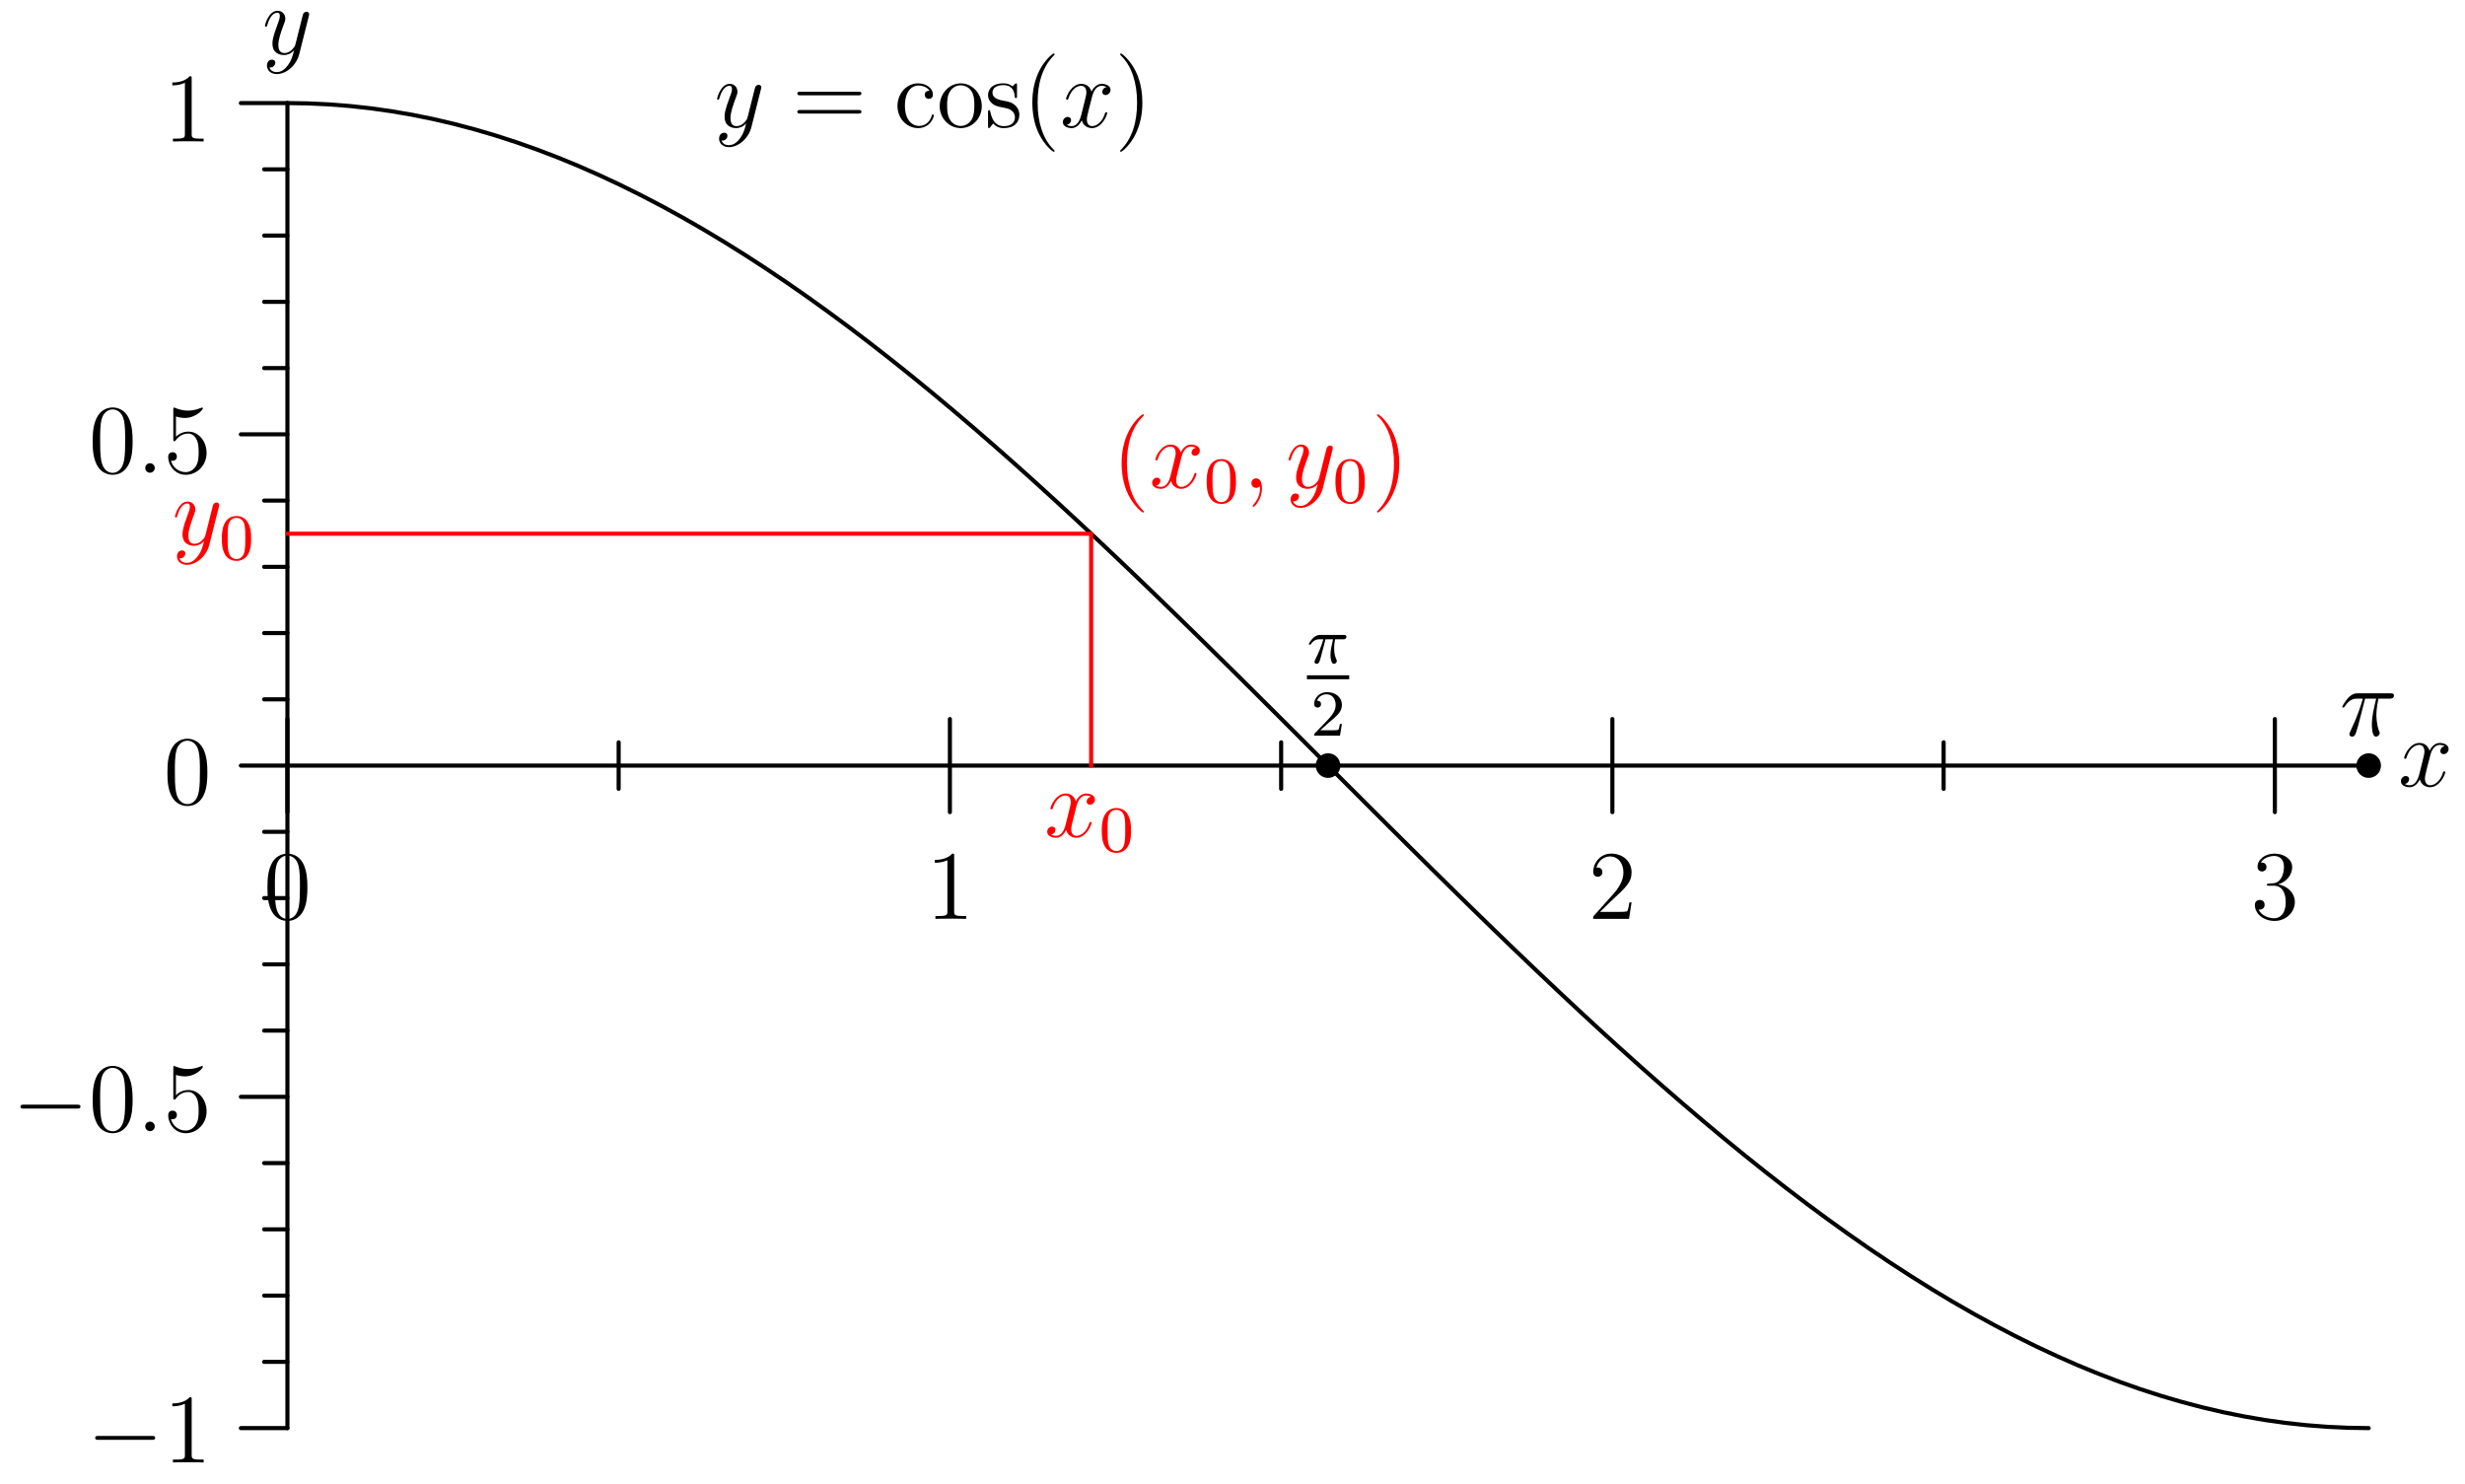
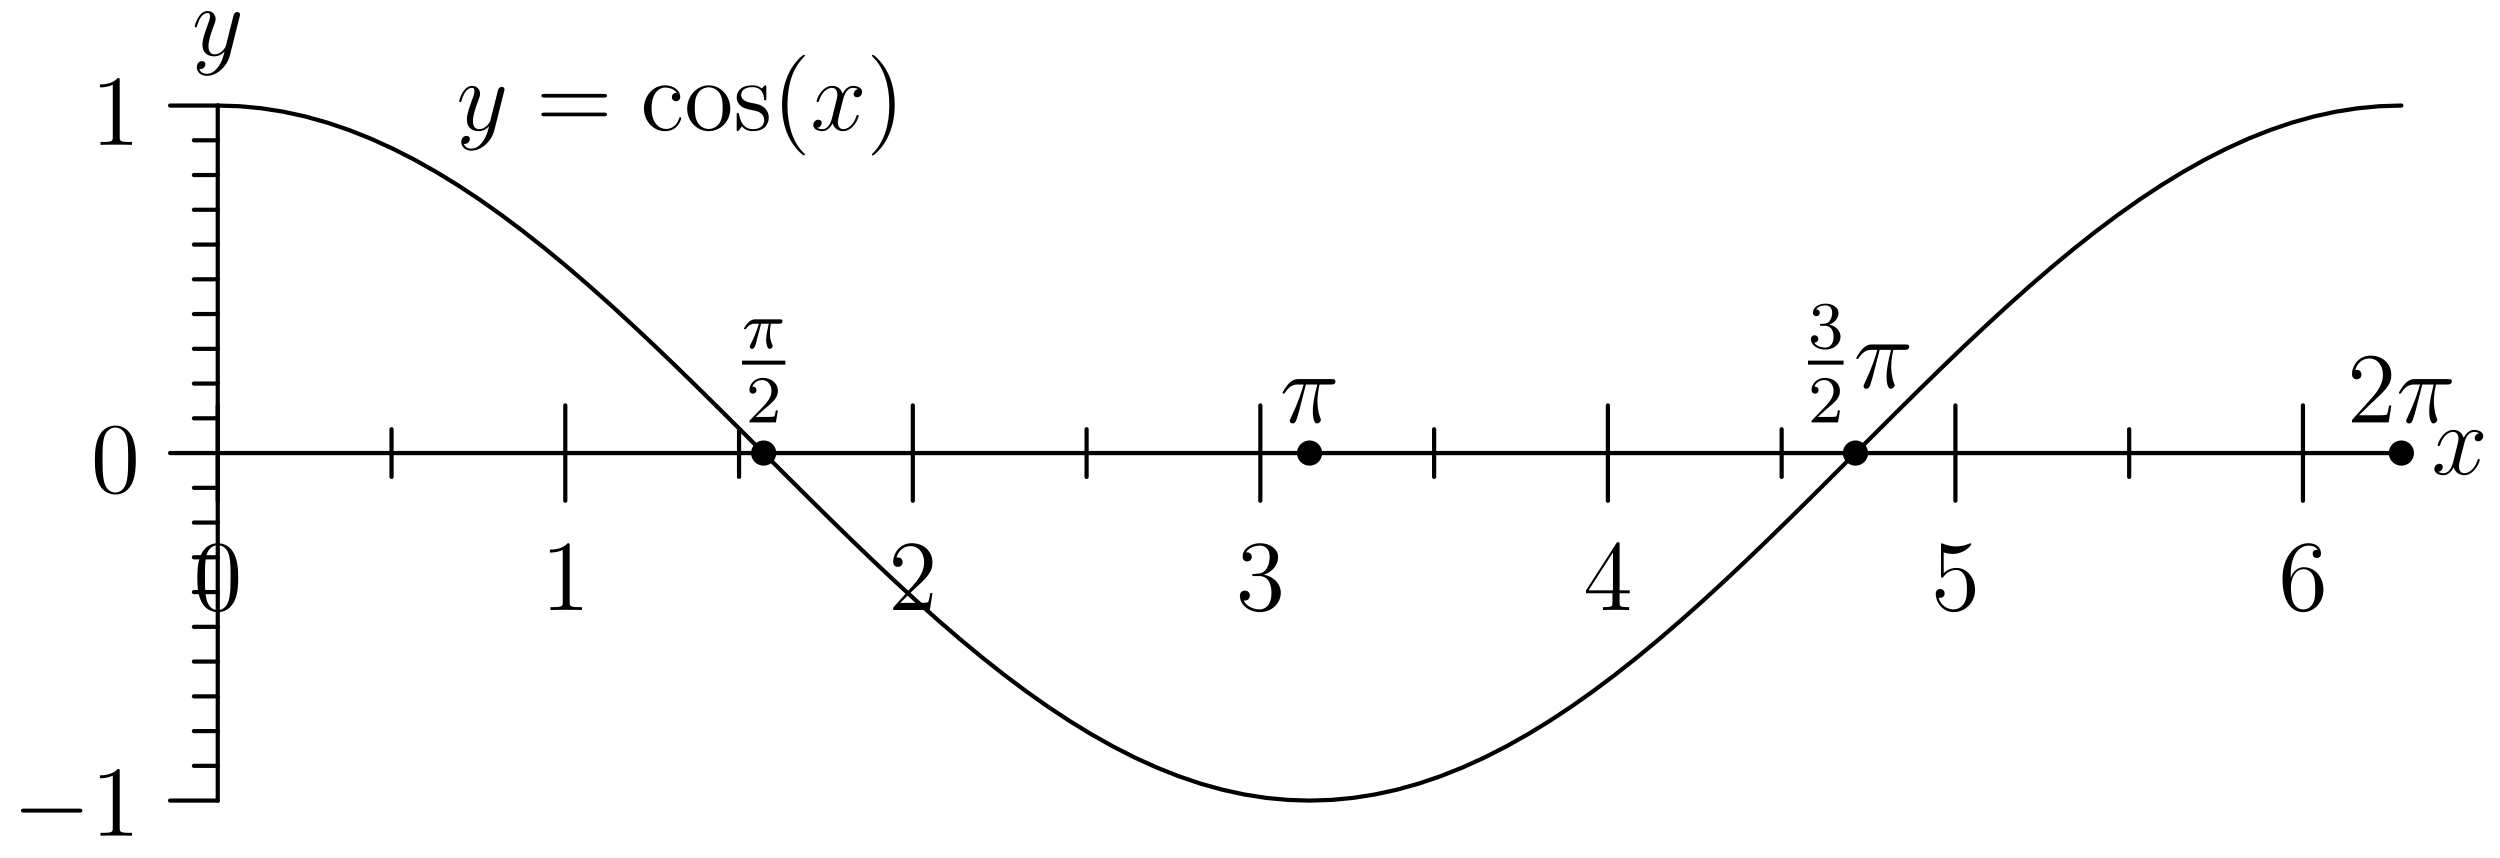
- <svg xmlns="http://www.w3.org/2000/svg" xmlns:xlink="http://www.w3.org/1999/xlink" version="1.1" width="300.245pt" height="180.671pt" viewBox="56.409 53.858 300.245 180.671">
+ <svg xmlns="http://www.w3.org/2000/svg" xmlns:xlink="http://www.w3.org/1999/xlink" version="1.1" width="297.384pt" height="101.965pt" viewBox="56.409 53.858 297.384 101.965">
  <defs>
-     <path id="g3-48" d="M3.897-2.542C3.897-3.395 3.81-3.913 3.547-4.423C3.196-5.125 2.55-5.3 2.112-5.3C1.108-5.3 .741-4.551 .63-4.328C.343-3.746 .327-2.957 .327-2.542C.327-2.016 .351-1.211 .733-.574C1.1 .016 1.69 .167 2.112 .167C2.495 .167 3.18 .048 3.579-.741C3.873-1.315 3.897-2.024 3.897-2.542ZM2.112-.056C1.841-.056 1.291-.183 1.124-1.02C1.036-1.474 1.036-2.224 1.036-2.638C1.036-3.188 1.036-3.746 1.124-4.184C1.291-4.997 1.913-5.077 2.112-5.077C2.383-5.077 2.933-4.941 3.092-4.216C3.188-3.778 3.188-3.18 3.188-2.638C3.188-2.168 3.188-1.451 3.092-1.004C2.925-.167 2.375-.056 2.112-.056Z" />
    <path id="g3-50" d="M2.248-1.626C2.375-1.745 2.71-2.008 2.837-2.12C3.332-2.574 3.802-3.013 3.802-3.738C3.802-4.686 3.005-5.3 2.008-5.3C1.052-5.3 .422-4.575 .422-3.866C.422-3.475 .733-3.419 .845-3.419C1.012-3.419 1.259-3.539 1.259-3.842C1.259-4.256 .861-4.256 .765-4.256C.996-4.838 1.53-5.037 1.921-5.037C2.662-5.037 3.045-4.407 3.045-3.738C3.045-2.909 2.463-2.303 1.522-1.339L.518-.303C.422-.215 .422-.199 .422 0H3.571L3.802-1.427H3.555C3.531-1.267 3.467-.869 3.371-.717C3.324-.654 2.718-.654 2.59-.654H1.172L2.248-1.626Z" />
+     <path id="g3-51" d="M2.016-2.662C2.646-2.662 3.045-2.2 3.045-1.363C3.045-.367 2.479-.072 2.056-.072C1.618-.072 1.02-.231 .741-.654C1.028-.654 1.227-.837 1.227-1.1C1.227-1.355 1.044-1.538 .789-1.538C.574-1.538 .351-1.403 .351-1.084C.351-.327 1.164 .167 2.072 .167C3.132 .167 3.873-.566 3.873-1.363C3.873-2.024 3.347-2.63 2.534-2.805C3.164-3.029 3.634-3.571 3.634-4.208S2.917-5.3 2.088-5.3C1.235-5.3 .59-4.838 .59-4.232C.59-3.937 .789-3.81 .996-3.81C1.243-3.81 1.403-3.985 1.403-4.216C1.403-4.511 1.148-4.623 .972-4.631C1.307-5.069 1.921-5.093 2.064-5.093C2.271-5.093 2.877-5.029 2.877-4.208C2.877-3.65 2.646-3.316 2.534-3.188C2.295-2.941 2.112-2.925 1.626-2.893C1.474-2.885 1.411-2.877 1.411-2.774C1.411-2.662 1.482-2.662 1.618-2.662H2.016Z" />
    <path id="g1-25" d="M2.264-2.909H3.18C3.013-2.184 2.869-1.594 2.869-1.004C2.869-.948 2.869-.606 2.957-.319C3.061 .016 3.14 .08 3.284 .08C3.459 .08 3.642-.072 3.642-.263C3.642-.319 3.634-.335 3.602-.406C3.435-.773 3.316-1.156 3.316-1.809C3.316-1.993 3.316-2.327 3.435-2.909H4.4C4.527-2.909 4.615-2.909 4.694-2.973C4.79-3.061 4.814-3.164 4.814-3.212C4.814-3.435 4.615-3.435 4.479-3.435H1.602C1.435-3.435 1.132-3.435 .741-3.053C.454-2.766 .231-2.399 .231-2.343C.231-2.271 .287-2.248 .351-2.248C.43-2.248 .446-2.271 .494-2.335C.885-2.909 1.355-2.909 1.538-2.909H2C1.769-2.064 1.347-1.1 1.052-.518C.996-.399 .917-.239 .917-.167C.917 0 1.052 .08 1.18 .08C1.482 .08 1.562-.223 1.73-.877L2.264-2.909Z" />
    <path id="g2-25" d="M3.096-4.507H4.447C4.125-3.168 3.921-2.295 3.921-1.339C3.921-1.172 3.921 .12 4.411 .12C4.663 .12 4.878-.108 4.878-.311C4.878-.371 4.878-.395 4.794-.574C4.471-1.399 4.471-2.427 4.471-2.511C4.471-2.582 4.471-3.431 4.722-4.507H6.061C6.217-4.507 6.611-4.507 6.611-4.89C6.611-5.153 6.384-5.153 6.169-5.153H2.236C1.961-5.153 1.554-5.153 1.004-4.567C.693-4.22 .311-3.587 .311-3.515S.371-3.419 .442-3.419C.526-3.419 .538-3.455 .598-3.527C1.219-4.507 1.841-4.507 2.14-4.507H2.821C2.558-3.61 2.26-2.57 1.279-.478C1.184-.287 1.184-.263 1.184-.191C1.184 .06 1.399 .12 1.506 .12C1.853 .12 1.949-.191 2.092-.693C2.283-1.303 2.283-1.327 2.403-1.805L3.096-4.507Z" />
-     <path id="g2-58" d="M2.2-.574C2.2-.921 1.913-1.16 1.626-1.16C1.279-1.16 1.04-.873 1.04-.586C1.04-.239 1.327 0 1.614 0C1.961 0 2.2-.287 2.2-.574Z" />
-     <path id="g2-59" d="M2.331 .048C2.331-.646 2.104-1.16 1.614-1.16C1.231-1.16 1.04-.849 1.04-.586S1.219 0 1.626 0C1.781 0 1.913-.048 2.02-.155C2.044-.179 2.056-.179 2.068-.179C2.092-.179 2.092-.012 2.092 .048C2.092 .442 2.02 1.219 1.327 1.997C1.196 2.14 1.196 2.164 1.196 2.188C1.196 2.248 1.255 2.307 1.315 2.307C1.411 2.307 2.331 1.423 2.331 .048Z" />
    <path id="g2-120" d="M5.667-4.878C5.284-4.806 5.141-4.519 5.141-4.292C5.141-4.005 5.368-3.909 5.535-3.909C5.894-3.909 6.145-4.22 6.145-4.543C6.145-5.045 5.571-5.272 5.069-5.272C4.34-5.272 3.933-4.555 3.826-4.328C3.551-5.224 2.809-5.272 2.594-5.272C1.375-5.272 .729-3.706 .729-3.443C.729-3.395 .777-3.335 .861-3.335C.956-3.335 .98-3.407 1.004-3.455C1.411-4.782 2.212-5.033 2.558-5.033C3.096-5.033 3.204-4.531 3.204-4.244C3.204-3.981 3.132-3.706 2.989-3.132L2.582-1.494C2.403-.777 2.056-.12 1.423-.12C1.363-.12 1.064-.12 .813-.275C1.243-.359 1.339-.717 1.339-.861C1.339-1.1 1.16-1.243 .933-1.243C.646-1.243 .335-.992 .335-.61C.335-.108 .897 .12 1.411 .12C1.985 .12 2.391-.335 2.642-.825C2.833-.12 3.431 .12 3.873 .12C5.093 .12 5.738-1.447 5.738-1.71C5.738-1.769 5.691-1.817 5.619-1.817C5.511-1.817 5.499-1.757 5.464-1.662C5.141-.61 4.447-.12 3.909-.12C3.491-.12 3.264-.43 3.264-.921C3.264-1.184 3.312-1.375 3.503-2.164L3.921-3.79C4.101-4.507 4.507-5.033 5.057-5.033C5.081-5.033 5.416-5.033 5.667-4.878Z" />
    <path id="g2-121" d="M3.144 1.339C2.821 1.793 2.355 2.2 1.769 2.2C1.626 2.2 1.052 2.176 .873 1.626C.909 1.638 .968 1.638 .992 1.638C1.351 1.638 1.59 1.327 1.59 1.052S1.363 .681 1.184 .681C.992 .681 .574 .825 .574 1.411C.574 2.02 1.088 2.439 1.769 2.439C2.965 2.439 4.172 1.339 4.507 .012L5.679-4.651C5.691-4.71 5.715-4.782 5.715-4.854C5.715-5.033 5.571-5.153 5.392-5.153C5.284-5.153 5.033-5.105 4.937-4.746L4.053-1.231C3.993-1.016 3.993-.992 3.897-.861C3.658-.526 3.264-.12 2.69-.12C2.02-.12 1.961-.777 1.961-1.1C1.961-1.781 2.283-2.702 2.606-3.563C2.738-3.909 2.809-4.077 2.809-4.316C2.809-4.818 2.451-5.272 1.865-5.272C.765-5.272 .323-3.539 .323-3.443C.323-3.395 .371-3.335 .454-3.335C.562-3.335 .574-3.383 .622-3.551C.909-4.555 1.363-5.033 1.829-5.033C1.937-5.033 2.14-5.033 2.14-4.639C2.14-4.328 2.008-3.981 1.829-3.527C1.243-1.961 1.243-1.566 1.243-1.279C1.243-.143 2.056 .12 2.654 .12C3.001 .12 3.431 .012 3.85-.43L3.862-.418C3.682 .287 3.563 .753 3.144 1.339Z" />
    <path id="g4-40" d="M3.885 2.905C3.885 2.869 3.885 2.845 3.682 2.642C2.487 1.435 1.817-.538 1.817-2.977C1.817-5.296 2.379-7.293 3.766-8.703C3.885-8.811 3.885-8.835 3.885-8.871C3.885-8.942 3.826-8.966 3.778-8.966C3.622-8.966 2.642-8.106 2.056-6.934C1.447-5.727 1.172-4.447 1.172-2.977C1.172-1.913 1.339-.49 1.961 .789C2.666 2.224 3.646 3.001 3.778 3.001C3.826 3.001 3.885 2.977 3.885 2.905Z" />
    <path id="g4-41" d="M3.371-2.977C3.371-3.885 3.252-5.368 2.582-6.755C1.877-8.189 .897-8.966 .765-8.966C.717-8.966 .658-8.942 .658-8.871C.658-8.835 .658-8.811 .861-8.608C2.056-7.4 2.726-5.428 2.726-2.989C2.726-.669 2.164 1.327 .777 2.738C.658 2.845 .658 2.869 .658 2.905C.658 2.977 .717 3.001 .765 3.001C.921 3.001 1.901 2.14 2.487 .968C3.096-.251 3.371-1.542 3.371-2.977Z" />
    <path id="g4-48" d="M5.356-3.826C5.356-4.818 5.296-5.786 4.866-6.695C4.376-7.687 3.515-7.95 2.929-7.95C2.236-7.95 1.387-7.603 .944-6.611C.61-5.858 .49-5.117 .49-3.826C.49-2.666 .574-1.793 1.004-.944C1.47-.036 2.295 .251 2.917 .251C3.957 .251 4.555-.371 4.902-1.064C5.332-1.961 5.356-3.132 5.356-3.826ZM2.917 .012C2.534 .012 1.757-.203 1.53-1.506C1.399-2.224 1.399-3.132 1.399-3.969C1.399-4.949 1.399-5.834 1.59-6.539C1.793-7.34 2.403-7.711 2.917-7.711C3.371-7.711 4.065-7.436 4.292-6.408C4.447-5.727 4.447-4.782 4.447-3.969C4.447-3.168 4.447-2.26 4.316-1.53C4.089-.215 3.335 .012 2.917 .012Z" />
    <path id="g4-49" d="M3.443-7.663C3.443-7.938 3.443-7.95 3.204-7.95C2.917-7.627 2.319-7.185 1.088-7.185V-6.838C1.363-6.838 1.961-6.838 2.618-7.149V-.921C2.618-.49 2.582-.347 1.53-.347H1.16V0C1.482-.024 2.642-.024 3.037-.024S4.579-.024 4.902 0V-.347H4.531C3.479-.347 3.443-.49 3.443-.921V-7.663Z" />
    <path id="g4-50" d="M5.26-2.008H4.997C4.961-1.805 4.866-1.148 4.746-.956C4.663-.849 3.981-.849 3.622-.849H1.411C1.733-1.124 2.463-1.889 2.774-2.176C4.591-3.85 5.26-4.471 5.26-5.655C5.26-7.03 4.172-7.95 2.786-7.95S.586-6.767 .586-5.738C.586-5.129 1.112-5.129 1.148-5.129C1.399-5.129 1.71-5.308 1.71-5.691C1.71-6.025 1.482-6.253 1.148-6.253C1.04-6.253 1.016-6.253 .98-6.241C1.207-7.054 1.853-7.603 2.63-7.603C3.646-7.603 4.268-6.755 4.268-5.655C4.268-4.639 3.682-3.754 3.001-2.989L.586-.287V0H4.949L5.26-2.008Z" />
    <path id="g4-51" d="M2.2-4.292C1.997-4.28 1.949-4.268 1.949-4.16C1.949-4.041 2.008-4.041 2.224-4.041H2.774C3.79-4.041 4.244-3.204 4.244-2.056C4.244-.49 3.431-.072 2.845-.072C2.271-.072 1.291-.347 .944-1.136C1.327-1.076 1.674-1.291 1.674-1.722C1.674-2.068 1.423-2.307 1.088-2.307C.801-2.307 .49-2.14 .49-1.686C.49-.622 1.554 .251 2.881 .251C4.304 .251 5.356-.837 5.356-2.044C5.356-3.144 4.471-4.005 3.324-4.208C4.364-4.507 5.033-5.38 5.033-6.312C5.033-7.257 4.053-7.95 2.893-7.95C1.698-7.95 .813-7.221 .813-6.348C.813-5.87 1.184-5.774 1.363-5.774C1.614-5.774 1.901-5.954 1.901-6.312C1.901-6.695 1.614-6.862 1.351-6.862C1.279-6.862 1.255-6.862 1.219-6.85C1.674-7.663 2.798-7.663 2.857-7.663C3.252-7.663 4.029-7.484 4.029-6.312C4.029-6.085 3.993-5.416 3.646-4.902C3.288-4.376 2.881-4.34 2.558-4.328L2.2-4.292Z" />
+     <path id="g4-52" d="M4.316-7.783C4.316-8.01 4.316-8.07 4.148-8.07C4.053-8.07 4.017-8.07 3.921-7.926L.323-2.343V-1.997H3.467V-.909C3.467-.466 3.443-.347 2.57-.347H2.331V0C2.606-.024 3.551-.024 3.885-.024S5.177-.024 5.452 0V-.347H5.212C4.352-.347 4.316-.466 4.316-.909V-1.997H5.523V-2.343H4.316V-7.783ZM3.527-6.85V-2.343H.622L3.527-6.85Z" />
    <path id="g4-53" d="M1.53-6.85C2.044-6.683 2.463-6.671 2.594-6.671C3.945-6.671 4.806-7.663 4.806-7.831C4.806-7.878 4.782-7.938 4.71-7.938C4.686-7.938 4.663-7.938 4.555-7.89C3.885-7.603 3.312-7.568 3.001-7.568C2.212-7.568 1.65-7.807 1.423-7.902C1.339-7.938 1.315-7.938 1.303-7.938C1.207-7.938 1.207-7.867 1.207-7.675V-4.125C1.207-3.909 1.207-3.838 1.351-3.838C1.411-3.838 1.423-3.85 1.542-3.993C1.877-4.483 2.439-4.77 3.037-4.77C3.67-4.77 3.981-4.184 4.077-3.981C4.28-3.515 4.292-2.929 4.292-2.475S4.292-1.339 3.957-.801C3.694-.371 3.228-.072 2.702-.072C1.913-.072 1.136-.61 .921-1.482C.98-1.459 1.052-1.447 1.112-1.447C1.315-1.447 1.638-1.566 1.638-1.973C1.638-2.307 1.411-2.499 1.112-2.499C.897-2.499 .586-2.391 .586-1.925C.586-.909 1.399 .251 2.726 .251C4.077 .251 5.26-.885 5.26-2.403C5.26-3.826 4.304-5.009 3.049-5.009C2.367-5.009 1.841-4.71 1.53-4.376V-6.85Z" />
+     <path id="g4-54" d="M1.47-4.16C1.47-7.185 2.941-7.663 3.587-7.663C4.017-7.663 4.447-7.532 4.674-7.173C4.531-7.173 4.077-7.173 4.077-6.683C4.077-6.42 4.256-6.193 4.567-6.193C4.866-6.193 5.069-6.372 5.069-6.719C5.069-7.34 4.615-7.95 3.575-7.95C2.068-7.95 .49-6.408 .49-3.778C.49-.49 1.925 .251 2.941 .251C4.244 .251 5.356-.885 5.356-2.439C5.356-4.029 4.244-5.093 3.049-5.093C1.985-5.093 1.59-4.172 1.47-3.838V-4.16ZM2.941-.072C2.188-.072 1.829-.741 1.722-.992C1.614-1.303 1.494-1.889 1.494-2.726C1.494-3.67 1.925-4.854 3.001-4.854C3.658-4.854 4.005-4.411 4.184-4.005C4.376-3.563 4.376-2.965 4.376-2.451C4.376-1.841 4.376-1.303 4.148-.849C3.85-.275 3.419-.072 2.941-.072Z" />
    <path id="g4-61" d="M8.07-3.873C8.237-3.873 8.452-3.873 8.452-4.089C8.452-4.316 8.249-4.316 8.07-4.316H1.028C.861-4.316 .646-4.316 .646-4.101C.646-3.873 .849-3.873 1.028-3.873H8.07ZM8.07-1.65C8.237-1.65 8.452-1.65 8.452-1.865C8.452-2.092 8.249-2.092 8.07-2.092H1.028C.861-2.092 .646-2.092 .646-1.877C.646-1.65 .849-1.65 1.028-1.65H8.07Z" />
    <path id="g4-99" d="M4.328-4.423C4.184-4.423 3.742-4.423 3.742-3.933C3.742-3.646 3.945-3.443 4.232-3.443C4.507-3.443 4.734-3.61 4.734-3.957C4.734-4.758 3.897-5.332 2.929-5.332C1.53-5.332 .418-4.089 .418-2.582C.418-1.052 1.566 .12 2.917 .12C4.495 .12 4.854-1.315 4.854-1.423S4.77-1.53 4.734-1.53C4.627-1.53 4.615-1.494 4.579-1.351C4.316-.502 3.67-.143 3.025-.143C2.295-.143 1.327-.777 1.327-2.594C1.327-4.579 2.343-5.069 2.941-5.069C3.395-5.069 4.053-4.89 4.328-4.423Z" />
    <path id="g4-111" d="M5.487-2.558C5.487-4.101 4.316-5.332 2.929-5.332C1.494-5.332 .359-4.065 .359-2.558C.359-1.028 1.554 .12 2.917 .12C4.328 .12 5.487-1.052 5.487-2.558ZM2.929-.143C2.487-.143 1.949-.335 1.602-.921C1.279-1.459 1.267-2.164 1.267-2.666C1.267-3.12 1.267-3.85 1.638-4.388C1.973-4.902 2.499-5.093 2.917-5.093C3.383-5.093 3.885-4.878 4.208-4.411C4.579-3.862 4.579-3.108 4.579-2.666C4.579-2.248 4.579-1.506 4.268-.944C3.933-.371 3.383-.143 2.929-.143Z" />
    <path id="g4-115" d="M3.921-5.057C3.921-5.272 3.921-5.332 3.802-5.332C3.706-5.332 3.479-5.069 3.395-4.961C3.025-5.26 2.654-5.332 2.271-5.332C.825-5.332 .395-4.543 .395-3.885C.395-3.754 .395-3.335 .849-2.917C1.231-2.582 1.638-2.499 2.188-2.391C2.845-2.26 3.001-2.224 3.3-1.985C3.515-1.805 3.67-1.542 3.67-1.207C3.67-.693 3.371-.12 2.319-.12C1.53-.12 .956-.574 .693-1.769C.646-1.985 .646-1.997 .634-2.008C.61-2.056 .562-2.056 .526-2.056C.395-2.056 .395-1.997 .395-1.781V-.155C.395 .06 .395 .12 .514 .12C.574 .12 .586 .108 .789-.143C.849-.227 .849-.251 1.028-.442C1.482 .12 2.128 .12 2.331 .12C3.587 .12 4.208-.574 4.208-1.518C4.208-2.164 3.814-2.546 3.706-2.654C3.276-3.025 2.953-3.096 2.164-3.24C1.805-3.312 .933-3.479 .933-4.196C.933-4.567 1.184-5.117 2.26-5.117C3.563-5.117 3.634-4.005 3.658-3.634C3.67-3.539 3.754-3.539 3.79-3.539C3.921-3.539 3.921-3.599 3.921-3.814V-5.057Z" />
    <path id="g0-0" d="M7.878-2.75C8.082-2.75 8.297-2.75 8.297-2.989S8.082-3.228 7.878-3.228H1.411C1.207-3.228 .992-3.228 .992-2.989S1.207-2.75 1.411-2.75H7.878Z" />
  </defs>
  <g id="page1">
    <g>
-       <g transform="matrix(0.996264 0 0 0.996264 91.4169 147.105)">
-         <path d="M 0 80.995L 0 -80.995" fill="none" stroke="#000000" stroke-linecap="round" stroke-linejoin="round" stroke-miterlimit="10.037" stroke-width="0.502" />
-       </g>
-     </g>
-     <g>
-       <g transform="matrix(0.996264 0 0 0.996264 91.4169 147.105)">
-         <path d="M 0 80.995L -5.691 80.995" fill="none" stroke="#000000" stroke-linecap="round" stroke-linejoin="round" stroke-miterlimit="10.037" stroke-width="0.502" />
-       </g>
-     </g>
-     <g>
-       <g transform="matrix(0.996264 0 0 0.996264 91.4169 147.105)">
-         <path d="M 0 40.498L -5.691 40.498" fill="none" stroke="#000000" stroke-linecap="round" stroke-linejoin="round" stroke-miterlimit="10.037" stroke-width="0.502" />
-       </g>
-     </g>
-     <g>
-       <g transform="matrix(0.996264 0 0 0.996264 91.4169 147.105)">
+       <g transform="matrix(0.996264 0 0 0.996264 82.3123 107.752)">
+         <path d="M 0 41.495L 0 -41.495" fill="none" stroke="#000000" stroke-linecap="round" stroke-linejoin="round" stroke-miterlimit="10.037" stroke-width="0.502" />
+       </g>
+     </g>
+     <g>
+       <g transform="matrix(0.996264 0 0 0.996264 82.3123 107.752)">
+         <path d="M 0 41.495L -5.691 41.495" fill="none" stroke="#000000" stroke-linecap="round" stroke-linejoin="round" stroke-miterlimit="10.037" stroke-width="0.502" />
+       </g>
+     </g>
+     <g>
+       <g transform="matrix(0.996264 0 0 0.996264 82.3123 107.752)">
        <path d="M 0 0L -5.691 -0" fill="none" stroke="#000000" stroke-linecap="round" stroke-linejoin="round" stroke-miterlimit="10.037" stroke-width="0.502" />
      </g>
    </g>
    <g>
-       <g transform="matrix(0.996264 0 0 0.996264 91.4169 147.105)">
-         <path d="M 0 -40.498L -5.691 -40.498" fill="none" stroke="#000000" stroke-linecap="round" stroke-linejoin="round" stroke-miterlimit="10.037" stroke-width="0.502" />
-       </g>
-     </g>
-     <g>
-       <g transform="matrix(0.996264 0 0 0.996264 91.4169 147.105)">
-         <path d="M 0 -80.995L -5.691 -80.995" fill="none" stroke="#000000" stroke-linecap="round" stroke-linejoin="round" stroke-miterlimit="10.037" stroke-width="0.502" />
-       </g>
-     </g>
-     <g>
-       <g transform="matrix(0.996264 0 0 0.996264 91.4169 147.105)">
-         <path d="M 0 72.896L -2.845 72.896" fill="none" stroke="#000000" stroke-linecap="round" stroke-linejoin="round" stroke-miterlimit="10.037" stroke-width="0.502" />
-       </g>
-     </g>
-     <g>
-       <g transform="matrix(0.996264 0 0 0.996264 91.4169 147.105)">
-         <path d="M 0 64.796L -2.845 64.796" fill="none" stroke="#000000" stroke-linecap="round" stroke-linejoin="round" stroke-miterlimit="10.037" stroke-width="0.502" />
-       </g>
-     </g>
-     <g>
-       <g transform="matrix(0.996264 0 0 0.996264 91.4169 147.105)">
-         <path d="M 0 56.697L -2.845 56.697" fill="none" stroke="#000000" stroke-linecap="round" stroke-linejoin="round" stroke-miterlimit="10.037" stroke-width="0.502" />
-       </g>
-     </g>
-     <g>
-       <g transform="matrix(0.996264 0 0 0.996264 91.4169 147.105)">
-         <path d="M 0 48.597L -2.845 48.597" fill="none" stroke="#000000" stroke-linecap="round" stroke-linejoin="round" stroke-miterlimit="10.037" stroke-width="0.502" />
-       </g>
-     </g>
-     <g>
-       <g transform="matrix(0.996264 0 0 0.996264 91.4169 147.105)">
-         <path d="M 0 32.398L -2.845 32.398" fill="none" stroke="#000000" stroke-linecap="round" stroke-linejoin="round" stroke-miterlimit="10.037" stroke-width="0.502" />
-       </g>
-     </g>
-     <g>
-       <g transform="matrix(0.996264 0 0 0.996264 91.4169 147.105)">
-         <path d="M 0 24.299L -2.845 24.299" fill="none" stroke="#000000" stroke-linecap="round" stroke-linejoin="round" stroke-miterlimit="10.037" stroke-width="0.502" />
-       </g>
-     </g>
-     <g>
-       <g transform="matrix(0.996264 0 0 0.996264 91.4169 147.105)">
-         <path d="M 0 16.199L -2.845 16.199" fill="none" stroke="#000000" stroke-linecap="round" stroke-linejoin="round" stroke-miterlimit="10.037" stroke-width="0.502" />
-       </g>
-     </g>
-     <g>
-       <g transform="matrix(0.996264 0 0 0.996264 91.4169 147.105)">
-         <path d="M 0 8.1L -2.845 8.1" fill="none" stroke="#000000" stroke-linecap="round" stroke-linejoin="round" stroke-miterlimit="10.037" stroke-width="0.502" />
-       </g>
-     </g>
-     <g>
-       <g transform="matrix(0.996264 0 0 0.996264 91.4169 147.105)">
-         <path d="M 0 -8.1L -2.845 -8.1" fill="none" stroke="#000000" stroke-linecap="round" stroke-linejoin="round" stroke-miterlimit="10.037" stroke-width="0.502" />
-       </g>
-     </g>
-     <g>
-       <g transform="matrix(0.996264 0 0 0.996264 91.4169 147.105)">
-         <path d="M 0 -16.199L -2.845 -16.199" fill="none" stroke="#000000" stroke-linecap="round" stroke-linejoin="round" stroke-miterlimit="10.037" stroke-width="0.502" />
-       </g>
-     </g>
-     <g>
-       <g transform="matrix(0.996264 0 0 0.996264 91.4169 147.105)">
-         <path d="M 0 -24.299L -2.845 -24.299" fill="none" stroke="#000000" stroke-linecap="round" stroke-linejoin="round" stroke-miterlimit="10.037" stroke-width="0.502" />
-       </g>
-     </g>
-     <g>
-       <g transform="matrix(0.996264 0 0 0.996264 91.4169 147.105)">
-         <path d="M 0 -32.398L -2.845 -32.398" fill="none" stroke="#000000" stroke-linecap="round" stroke-linejoin="round" stroke-miterlimit="10.037" stroke-width="0.502" />
-       </g>
-     </g>
-     <g>
-       <g transform="matrix(0.996264 0 0 0.996264 91.4169 147.105)">
-         <path d="M 0 -48.597L -2.845 -48.597" fill="none" stroke="#000000" stroke-linecap="round" stroke-linejoin="round" stroke-miterlimit="10.037" stroke-width="0.502" />
-       </g>
-     </g>
-     <g>
-       <g transform="matrix(0.996264 0 0 0.996264 91.4169 147.105)">
-         <path d="M 0 -56.697L -2.845 -56.697" fill="none" stroke="#000000" stroke-linecap="round" stroke-linejoin="round" stroke-miterlimit="10.037" stroke-width="0.502" />
-       </g>
-     </g>
-     <g>
-       <g transform="matrix(0.996264 0 0 0.996264 91.4169 147.105)">
-         <path d="M 0 -64.796L -2.845 -64.796" fill="none" stroke="#000000" stroke-linecap="round" stroke-linejoin="round" stroke-miterlimit="10.037" stroke-width="0.502" />
-       </g>
-     </g>
-     <g>
-       <g transform="matrix(0.996264 0 0 0.996264 91.4169 147.105)">
-         <path d="M 0 -72.896L -2.845 -72.896" fill="none" stroke="#000000" stroke-linecap="round" stroke-linejoin="round" stroke-miterlimit="10.037" stroke-width="0.502" />
-       </g>
-     </g>
-     <use x="67.013" y="231.977" xlink:href="#g0-0" />
-     <use x="76.312" y="231.977" xlink:href="#g4-49" />
-     <use x="57.909" y="191.63" xlink:href="#g0-0" />
-     <use x="67.207" y="191.63" xlink:href="#g4-48" />
-     <use x="73.06" y="191.63" xlink:href="#g2-58" />
-     <use x="76.312" y="191.63" xlink:href="#g4-53" />
-     <use x="76.312" y="151.782" xlink:href="#g4-48" />
-     <use x="67.207" y="111.436" xlink:href="#g4-48" />
-     <use x="73.06" y="111.436" xlink:href="#g2-58" />
-     <use x="76.312" y="111.436" xlink:href="#g4-53" />
-     <use x="76.312" y="71.09" xlink:href="#g4-49" />
-     <g>
-       <g transform="matrix(0.996264 0 0 0.996264 91.4169 147.105)">
-         <path d="M -5.65001e-13 -0L 254.454 0" fill="none" stroke="#000000" stroke-linecap="round" stroke-linejoin="round" stroke-miterlimit="10.037" stroke-width="0.502" />
-       </g>
-     </g>
-     <g>
-       <g transform="matrix(0.996264 0 0 0.996264 91.4169 147.105)">
-         <path d="M 9.58409e-29 -5.691L 9.58409e-29 5.691" fill="none" stroke="#000000" stroke-linecap="round" stroke-linejoin="round" stroke-miterlimit="10.037" stroke-width="0.502" />
-       </g>
-     </g>
-     <g>
-       <g transform="matrix(0.996264 0 0 0.996264 91.4169 147.105)">
-         <path d="M 80.995 -5.691L 80.995 5.691" fill="none" stroke="#000000" stroke-linecap="round" stroke-linejoin="round" stroke-miterlimit="10.037" stroke-width="0.502" />
-       </g>
-     </g>
-     <g>
-       <g transform="matrix(0.996264 0 0 0.996264 91.4169 147.105)">
-         <path d="M 161.99 -5.691L 161.99 5.691" fill="none" stroke="#000000" stroke-linecap="round" stroke-linejoin="round" stroke-miterlimit="10.037" stroke-width="0.502" />
-       </g>
-     </g>
-     <g>
-       <g transform="matrix(0.996264 0 0 0.996264 91.4169 147.105)">
-         <path d="M 242.986 -5.691L 242.986 5.691" fill="none" stroke="#000000" stroke-linecap="round" stroke-linejoin="round" stroke-miterlimit="10.037" stroke-width="0.502" />
-       </g>
-     </g>
-     <g>
-       <g transform="matrix(0.996264 0 0 0.996264 91.4169 147.105)">
-         <path d="M 40.498 -2.845L 40.498 2.845" fill="none" stroke="#000000" stroke-linecap="round" stroke-linejoin="round" stroke-miterlimit="10.037" stroke-width="0.502" />
-       </g>
-     </g>
-     <g>
-       <g transform="matrix(0.996264 0 0 0.996264 91.4169 147.105)">
-         <path d="M 121.493 -2.845L 121.493 2.845" fill="none" stroke="#000000" stroke-linecap="round" stroke-linejoin="round" stroke-miterlimit="10.037" stroke-width="0.502" />
-       </g>
-     </g>
-     <g>
-       <g transform="matrix(0.996264 0 0 0.996264 91.4169 147.105)">
-         <path d="M 202.488 -2.845L 202.488 2.845" fill="none" stroke="#000000" stroke-linecap="round" stroke-linejoin="round" stroke-miterlimit="10.037" stroke-width="0.502" />
-       </g>
-     </g>
-     <use x="88.494" y="165.775" xlink:href="#g4-48" />
-     <use x="169.187" y="165.775" xlink:href="#g4-49" />
-     <use x="249.879" y="165.775" xlink:href="#g4-50" />
-     <use x="330.572" y="165.775" xlink:href="#g4-51" />
-     <g transform="matrix(0.996264 0 0 0.996264 91.4169 147.105)">
-       <path d="M 0 -80.995L 2.545 -80.955L 5.089 -80.835L 7.634 -80.636L 10.178 -80.356L 12.723 -79.998L 15.267 -79.561L 17.812 -79.045L 20.356 -78.451L 22.901 -77.779L 25.445 -77.031L 27.99 -76.207L 30.535 -75.307L 33.079 -74.334L 35.623 -73.287L 38.168 -72.167L 40.713 -70.977L 43.257 -69.716L 45.802 -68.386L 48.346 -66.99L 50.891 -65.526L 53.435 -63.999L 55.98 -62.408L 58.524 -60.755L 61.069 -59.043L 63.614 -57.272L 66.158 -55.445L 68.703 -53.563L 71.247 -51.628L 73.792 -49.642L 76.336 -47.608L 78.881 -45.526L 81.425 -43.399L 83.97 -41.23L 86.514 -39.02L 89.059 -36.771L 91.603 -34.486L 94.148 -32.167L 96.692 -29.816L 99.237 -27.436L 101.782 -25.029L 104.326 -22.597L 106.871 -20.143L 109.415 -17.669L 111.96 -15.177L 114.504 -12.67L 117.049 -10.151L 119.593 -7.622L 122.138 -5.086L 124.682 -2.544L 127.227 -4.95953e-15L 129.771 2.544L 132.316 5.086L 134.861 7.622L 137.405 10.151L 139.95 12.67L 142.494 15.177L 145.039 17.669L 147.583 20.143L 150.128 22.597L 152.672 25.029L 155.217 27.436L 157.761 29.816L 160.306 32.167L 162.85 34.486L 165.395 36.771L 167.94 39.02L 170.484 41.23L 173.029 43.399L 175.573 45.526L 178.118 47.608L 180.662 49.642L 183.207 51.628L 185.751 53.563L 188.296 55.445L 190.84 57.272L 193.385 59.043L 195.93 60.755L 198.474 62.408L 201.019 63.999L 203.563 65.526L 206.108 66.99L 208.652 68.386L 211.197 69.716L 213.741 70.977L 216.286 72.167L 218.83 73.287L 221.375 74.334L 223.919 75.307L 226.464 76.207L 229.009 77.031L 231.553 77.779L 234.098 78.451L 236.642 79.045L 239.187 79.561L 241.731 79.998L 244.276 80.356L 246.82 80.636L 249.365 80.835L 251.909 80.955L 254.454 80.995" fill="none" stroke="#000000" stroke-linecap="round" stroke-linejoin="round" stroke-miterlimit="10.037" stroke-width="0.502" />
-     </g>
-     <use x="348.511" y="149.619" xlink:href="#g2-120" />
-     <use x="88.352" y="60.441" xlink:href="#g2-121" />
-     <g transform="matrix(0.996264 0 0 0.996264 91.4169 147.105)">
-       <circle cx="254.454" cy="-0" fill="#000000" r="1.506" />
-     </g>
-     <use x="341.389" y="143.458" xlink:href="#g2-25" />
-     <g transform="matrix(0.996264 0 0 0.996264 91.4169 147.105)">
-       <circle cx="127.227" cy="-0" fill="#000000" r="1.506" />
-     </g>
-     <use x="215.598" y="134.629" xlink:href="#g1-25" />
-     <rect x="215.598" y="136.108" height=".478" width="5.149" />
-     <use x="216.055" y="143.458" xlink:href="#g3-50" />
-     <use x="143.423" y="69.341" xlink:href="#g2-121" />
-     <use x="152.88" y="69.341" xlink:href="#g4-61" />
-     <use x="165.306" y="69.341" xlink:href="#g4-99" />
-     <use x="170.508" y="69.341" xlink:href="#g4-111" />
-     <use x="176.361" y="69.341" xlink:href="#g4-115" />
-     <use x="180.979" y="69.341" xlink:href="#g4-40" />
-     <use x="185.531" y="69.341" xlink:href="#g2-120" />
-     <use x="192.183" y="69.341" xlink:href="#g4-41" />
-     <g fill="#f00">
-       <use x="77.394" y="120.214" xlink:href="#g2-121" />
-       <use x="83.102" y="122.007" xlink:href="#g3-48" />
-       <use x="183.627" y="155.779" xlink:href="#g2-120" />
-       <use x="190.279" y="157.572" xlink:href="#g3-48" />
-       <use x="191.855" y="113.278" xlink:href="#g4-40" />
-       <use x="196.407" y="113.278" xlink:href="#g2-120" />
-       <use x="203.06" y="115.071" xlink:href="#g3-48" />
-       <use x="207.792" y="113.278" xlink:href="#g2-59" />
-       <use x="213.036" y="113.278" xlink:href="#g2-121" />
-       <use x="218.744" y="115.071" xlink:href="#g3-48" />
-       <use x="223.476" y="113.278" xlink:href="#g4-41" />
-     </g>
-     <g transform="matrix(0.996264 0 0 0.996264 91.4169 147.105)">
-       <path d="M 0 -28.348L 98.265 -28.348L 98.265 0" fill="none" stroke="#ff0000" stroke-linecap="round" stroke-linejoin="round" stroke-miterlimit="10.037" stroke-width="0.502" />
-     </g>
+       <g transform="matrix(0.996264 0 0 0.996264 82.3123 107.752)">
+         <path d="M 0 -41.495L -5.691 -41.495" fill="none" stroke="#000000" stroke-linecap="round" stroke-linejoin="round" stroke-miterlimit="10.037" stroke-width="0.502" />
+       </g>
+     </g>
+     <g>
+       <g transform="matrix(0.996264 0 0 0.996264 82.3123 107.752)">
+         <path d="M 0 37.346L -2.845 37.346" fill="none" stroke="#000000" stroke-linecap="round" stroke-linejoin="round" stroke-miterlimit="10.037" stroke-width="0.502" />
+       </g>
+     </g>
+     <g>
+       <g transform="matrix(0.996264 0 0 0.996264 82.3123 107.752)">
+         <path d="M 0 33.196L -2.845 33.196" fill="none" stroke="#000000" stroke-linecap="round" stroke-linejoin="round" stroke-miterlimit="10.037" stroke-width="0.502" />
+       </g>
+     </g>
+     <g>
+       <g transform="matrix(0.996264 0 0 0.996264 82.3123 107.752)">
+         <path d="M 0 29.047L -2.845 29.047" fill="none" stroke="#000000" stroke-linecap="round" stroke-linejoin="round" stroke-miterlimit="10.037" stroke-width="0.502" />
+       </g>
+     </g>
+     <g>
+       <g transform="matrix(0.996264 0 0 0.996264 82.3123 107.752)">
+         <path d="M 0 24.897L -2.845 24.897" fill="none" stroke="#000000" stroke-linecap="round" stroke-linejoin="round" stroke-miterlimit="10.037" stroke-width="0.502" />
+       </g>
+     </g>
+     <g>
+       <g transform="matrix(0.996264 0 0 0.996264 82.3123 107.752)">
+         <path d="M 0 20.747L -2.845 20.747" fill="none" stroke="#000000" stroke-linecap="round" stroke-linejoin="round" stroke-miterlimit="10.037" stroke-width="0.502" />
+       </g>
+     </g>
+     <g>
+       <g transform="matrix(0.996264 0 0 0.996264 82.3123 107.752)">
+         <path d="M 0 16.598L -2.845 16.598" fill="none" stroke="#000000" stroke-linecap="round" stroke-linejoin="round" stroke-miterlimit="10.037" stroke-width="0.502" />
+       </g>
+     </g>
+     <g>
+       <g transform="matrix(0.996264 0 0 0.996264 82.3123 107.752)">
+         <path d="M 0 12.448L -2.845 12.448" fill="none" stroke="#000000" stroke-linecap="round" stroke-linejoin="round" stroke-miterlimit="10.037" stroke-width="0.502" />
+       </g>
+     </g>
+     <g>
+       <g transform="matrix(0.996264 0 0 0.996264 82.3123 107.752)">
+         <path d="M 0 8.299L -2.845 8.299" fill="none" stroke="#000000" stroke-linecap="round" stroke-linejoin="round" stroke-miterlimit="10.037" stroke-width="0.502" />
+       </g>
+     </g>
+     <g>
+       <g transform="matrix(0.996264 0 0 0.996264 82.3123 107.752)">
+         <path d="M 0 4.149L -2.845 4.149" fill="none" stroke="#000000" stroke-linecap="round" stroke-linejoin="round" stroke-miterlimit="10.037" stroke-width="0.502" />
+       </g>
+     </g>
+     <g>
+       <g transform="matrix(0.996264 0 0 0.996264 82.3123 107.752)">
+         <path d="M 0 -4.149L -2.845 -4.149" fill="none" stroke="#000000" stroke-linecap="round" stroke-linejoin="round" stroke-miterlimit="10.037" stroke-width="0.502" />
+       </g>
+     </g>
+     <g>
+       <g transform="matrix(0.996264 0 0 0.996264 82.3123 107.752)">
+         <path d="M 0 -8.299L -2.845 -8.299" fill="none" stroke="#000000" stroke-linecap="round" stroke-linejoin="round" stroke-miterlimit="10.037" stroke-width="0.502" />
+       </g>
+     </g>
+     <g>
+       <g transform="matrix(0.996264 0 0 0.996264 82.3123 107.752)">
+         <path d="M 0 -12.448L -2.845 -12.448" fill="none" stroke="#000000" stroke-linecap="round" stroke-linejoin="round" stroke-miterlimit="10.037" stroke-width="0.502" />
+       </g>
+     </g>
+     <g>
+       <g transform="matrix(0.996264 0 0 0.996264 82.3123 107.752)">
+         <path d="M 0 -16.598L -2.845 -16.598" fill="none" stroke="#000000" stroke-linecap="round" stroke-linejoin="round" stroke-miterlimit="10.037" stroke-width="0.502" />
+       </g>
+     </g>
+     <g>
+       <g transform="matrix(0.996264 0 0 0.996264 82.3123 107.752)">
+         <path d="M 0 -20.747L -2.845 -20.747" fill="none" stroke="#000000" stroke-linecap="round" stroke-linejoin="round" stroke-miterlimit="10.037" stroke-width="0.502" />
+       </g>
+     </g>
+     <g>
+       <g transform="matrix(0.996264 0 0 0.996264 82.3123 107.752)">
+         <path d="M 0 -24.897L -2.845 -24.897" fill="none" stroke="#000000" stroke-linecap="round" stroke-linejoin="round" stroke-miterlimit="10.037" stroke-width="0.502" />
+       </g>
+     </g>
+     <g>
+       <g transform="matrix(0.996264 0 0 0.996264 82.3123 107.752)">
+         <path d="M 0 -29.047L -2.845 -29.047" fill="none" stroke="#000000" stroke-linecap="round" stroke-linejoin="round" stroke-miterlimit="10.037" stroke-width="0.502" />
+       </g>
+     </g>
+     <g>
+       <g transform="matrix(0.996264 0 0 0.996264 82.3123 107.752)">
+         <path d="M 0 -33.196L -2.845 -33.196" fill="none" stroke="#000000" stroke-linecap="round" stroke-linejoin="round" stroke-miterlimit="10.037" stroke-width="0.502" />
+       </g>
+     </g>
+     <g>
+       <g transform="matrix(0.996264 0 0 0.996264 82.3123 107.752)">
+         <path d="M 0 -37.346L -2.845 -37.346" fill="none" stroke="#000000" stroke-linecap="round" stroke-linejoin="round" stroke-miterlimit="10.037" stroke-width="0.502" />
+       </g>
+     </g>
+     <use x="57.909" y="153.272" xlink:href="#g0-0" />
+     <use x="67.207" y="153.272" xlink:href="#g4-49" />
+     <use x="67.207" y="112.43" xlink:href="#g4-48" />
+     <use x="67.207" y="71.09" xlink:href="#g4-49" />
+     <g>
+       <g transform="matrix(0.996264 0 0 0.996264 82.3123 107.752)">
+         <path d="M -5.78917e-13 -0L 260.721 0" fill="none" stroke="#000000" stroke-linecap="round" stroke-linejoin="round" stroke-miterlimit="10.037" stroke-width="0.502" />
+       </g>
+     </g>
+     <g>
+       <g transform="matrix(0.996264 0 0 0.996264 82.3123 107.752)">
+         <path d="M 9.82014e-29 -5.691L 9.82014e-29 5.691" fill="none" stroke="#000000" stroke-linecap="round" stroke-linejoin="round" stroke-miterlimit="10.037" stroke-width="0.502" />
+       </g>
+     </g>
+     <g>
+       <g transform="matrix(0.996264 0 0 0.996264 82.3123 107.752)">
+         <path d="M 41.495 -5.691L 41.495 5.691" fill="none" stroke="#000000" stroke-linecap="round" stroke-linejoin="round" stroke-miterlimit="10.037" stroke-width="0.502" />
+       </g>
+     </g>
+     <g>
+       <g transform="matrix(0.996264 0 0 0.996264 82.3123 107.752)">
+         <path d="M 82.99 -5.691L 82.99 5.691" fill="none" stroke="#000000" stroke-linecap="round" stroke-linejoin="round" stroke-miterlimit="10.037" stroke-width="0.502" />
+       </g>
+     </g>
+     <g>
+       <g transform="matrix(0.996264 0 0 0.996264 82.3123 107.752)">
+         <path d="M 124.485 -5.691L 124.485 5.691" fill="none" stroke="#000000" stroke-linecap="round" stroke-linejoin="round" stroke-miterlimit="10.037" stroke-width="0.502" />
+       </g>
+     </g>
+     <g>
+       <g transform="matrix(0.996264 0 0 0.996264 82.3123 107.752)">
+         <path d="M 165.98 -5.691L 165.98 5.691" fill="none" stroke="#000000" stroke-linecap="round" stroke-linejoin="round" stroke-miterlimit="10.037" stroke-width="0.502" />
+       </g>
+     </g>
+     <g>
+       <g transform="matrix(0.996264 0 0 0.996264 82.3123 107.752)">
+         <path d="M 207.475 -5.691L 207.475 5.691" fill="none" stroke="#000000" stroke-linecap="round" stroke-linejoin="round" stroke-miterlimit="10.037" stroke-width="0.502" />
+       </g>
+     </g>
+     <g>
+       <g transform="matrix(0.996264 0 0 0.996264 82.3123 107.752)">
+         <path d="M 248.97 -5.691L 248.97 5.691" fill="none" stroke="#000000" stroke-linecap="round" stroke-linejoin="round" stroke-miterlimit="10.037" stroke-width="0.502" />
+       </g>
+     </g>
+     <g>
+       <g transform="matrix(0.996264 0 0 0.996264 82.3123 107.752)">
+         <path d="M 20.747 -2.845L 20.747 2.845" fill="none" stroke="#000000" stroke-linecap="round" stroke-linejoin="round" stroke-miterlimit="10.037" stroke-width="0.502" />
+       </g>
+     </g>
+     <g>
+       <g transform="matrix(0.996264 0 0 0.996264 82.3123 107.752)">
+         <path d="M 62.242 -2.845L 62.242 2.845" fill="none" stroke="#000000" stroke-linecap="round" stroke-linejoin="round" stroke-miterlimit="10.037" stroke-width="0.502" />
+       </g>
+     </g>
+     <g>
+       <g transform="matrix(0.996264 0 0 0.996264 82.3123 107.752)">
+         <path d="M 103.738 -2.845L 103.738 2.845" fill="none" stroke="#000000" stroke-linecap="round" stroke-linejoin="round" stroke-miterlimit="10.037" stroke-width="0.502" />
+       </g>
+     </g>
+     <g>
+       <g transform="matrix(0.996264 0 0 0.996264 82.3123 107.752)">
+         <path d="M 145.233 -2.845L 145.233 2.845" fill="none" stroke="#000000" stroke-linecap="round" stroke-linejoin="round" stroke-miterlimit="10.037" stroke-width="0.502" />
+       </g>
+     </g>
+     <g>
+       <g transform="matrix(0.996264 0 0 0.996264 82.3123 107.752)">
+         <path d="M 186.728 -2.845L 186.728 2.845" fill="none" stroke="#000000" stroke-linecap="round" stroke-linejoin="round" stroke-miterlimit="10.037" stroke-width="0.502" />
+       </g>
+     </g>
+     <g>
+       <g transform="matrix(0.996264 0 0 0.996264 82.3123 107.752)">
+         <path d="M 228.223 -2.845L 228.223 2.845" fill="none" stroke="#000000" stroke-linecap="round" stroke-linejoin="round" stroke-miterlimit="10.037" stroke-width="0.502" />
+       </g>
+     </g>
+     <use x="79.39" y="126.423" xlink:href="#g4-48" />
+     <use x="120.73" y="126.423" xlink:href="#g4-49" />
+     <use x="162.07" y="126.423" xlink:href="#g4-50" />
+     <use x="203.41" y="126.423" xlink:href="#g4-51" />
+     <use x="244.75" y="126.423" xlink:href="#g4-52" />
+     <use x="286.09" y="126.423" xlink:href="#g4-53" />
+     <use x="327.43" y="126.423" xlink:href="#g4-54" />
+     <g transform="matrix(0.996264 0 0 0.996264 82.3123 107.752)">
+       <path d="M 0 -41.495L 2.607 -41.413L 5.214 -41.168L 7.822 -40.76L 10.429 -40.191L 13.036 -39.464L 15.643 -38.581L 18.25 -37.546L 20.858 -36.362L 23.465 -35.035L 26.072 -33.57L 28.679 -31.973L 31.287 -30.249L 33.894 -28.405L 36.501 -26.45L 39.108 -24.39L 41.715 -22.234L 44.323 -19.99L 46.93 -17.668L 49.537 -15.275L 52.144 -12.823L 54.751 -10.319L 57.359 -7.775L 59.966 -5.201L 62.573 -2.605L 65.18 -2.54084e-15L 67.787 2.605L 70.395 5.201L 73.002 7.775L 75.609 10.319L 78.216 12.823L 80.823 15.275L 83.431 17.668L 86.038 19.99L 88.645 22.234L 91.252 24.39L 93.859 26.45L 96.467 28.405L 99.074 30.249L 101.681 31.973L 104.288 33.57L 106.896 35.035L 109.503 36.362L 112.11 37.546L 114.717 38.581L 117.324 39.464L 119.932 40.191L 122.539 40.76L 125.146 41.168L 127.753 41.413L 130.36 41.495L 132.968 41.413L 135.575 41.168L 138.182 40.76L 140.789 40.191L 143.397 39.464L 146.004 38.581L 148.611 37.546L 151.218 36.362L 153.825 35.035L 156.433 33.57L 159.04 31.973L 161.647 30.249L 164.254 28.405L 166.861 26.45L 169.469 24.39L 172.076 22.234L 174.683 19.99L 177.29 17.668L 179.897 15.275L 182.505 12.823L 185.112 10.319L 187.719 7.775L 190.326 5.201L 192.933 2.605L 195.541 7.62251e-15L 198.148 -2.605L 200.755 -5.201L 203.362 -7.775L 205.97 -10.319L 208.577 -12.823L 211.184 -15.275L 213.791 -17.668L 216.398 -19.99L 219.006 -22.234L 221.613 -24.39L 224.22 -26.45L 226.827 -28.405L 229.434 -30.249L 232.042 -31.973L 234.649 -33.57L 237.256 -35.035L 239.863 -36.362L 242.47 -37.546L 245.078 -38.581L 247.685 -39.464L 250.292 -40.191L 252.899 -40.76L 255.506 -41.168L 258.114 -41.413L 260.721 -41.495" fill="none" stroke="#000000" stroke-linecap="round" stroke-linejoin="round" stroke-miterlimit="10.037" stroke-width="0.502" />
+     </g>
+     <use x="345.65" y="110.266" xlink:href="#g2-120" />
+     <use x="79.248" y="60.441" xlink:href="#g2-121" />
+     <g transform="matrix(0.996264 0 0 0.996264 82.3123 107.752)">
+       <circle cx="260.721" cy="-0" fill="#000000" r="1.506" />
+     </g>
+     <use x="335.602" y="104.106" xlink:href="#g4-50" />
+     <use x="341.455" y="104.106" xlink:href="#g2-25" />
+     <g transform="matrix(0.996264 0 0 0.996264 82.3123 107.752)">
+       <circle cx="130.36" cy="-0" fill="#000000" r="1.506" />
+     </g>
+     <use x="208.655" y="104.106" xlink:href="#g2-25" />
+     <g transform="matrix(0.996264 0 0 0.996264 82.3123 107.752)">
+       <circle cx="65.18" cy="-0" fill="#000000" r="1.506" />
+     </g>
+     <use x="144.678" y="95.276" xlink:href="#g1-25" />
+     <rect x="144.678" y="96.755" height=".478" width="5.149" />
+     <use x="145.136" y="104.106" xlink:href="#g3-50" />
+     <g transform="matrix(0.996264 0 0 0.996264 82.3123 107.752)">
+       <circle cx="195.541" cy="-0" fill="#000000" r="1.506" />
+     </g>
+     <use x="271.475" y="95.276" xlink:href="#g3-51" />
+     <rect x="271.475" y="96.755" height=".478" width="4.234" />
+     <use x="271.475" y="104.106" xlink:href="#g3-50" />
+     <use x="276.904" y="99.983" xlink:href="#g2-25" />
+     <use x="110.707" y="69.341" xlink:href="#g2-121" />
+     <use x="120.164" y="69.341" xlink:href="#g4-61" />
+     <use x="132.59" y="69.341" xlink:href="#g4-99" />
+     <use x="137.792" y="69.341" xlink:href="#g4-111" />
+     <use x="143.645" y="69.341" xlink:href="#g4-115" />
+     <use x="148.263" y="69.341" xlink:href="#g4-40" />
+     <use x="152.815" y="69.341" xlink:href="#g2-120" />
+     <use x="159.467" y="69.341" xlink:href="#g4-41" />
  </g>
</svg>
